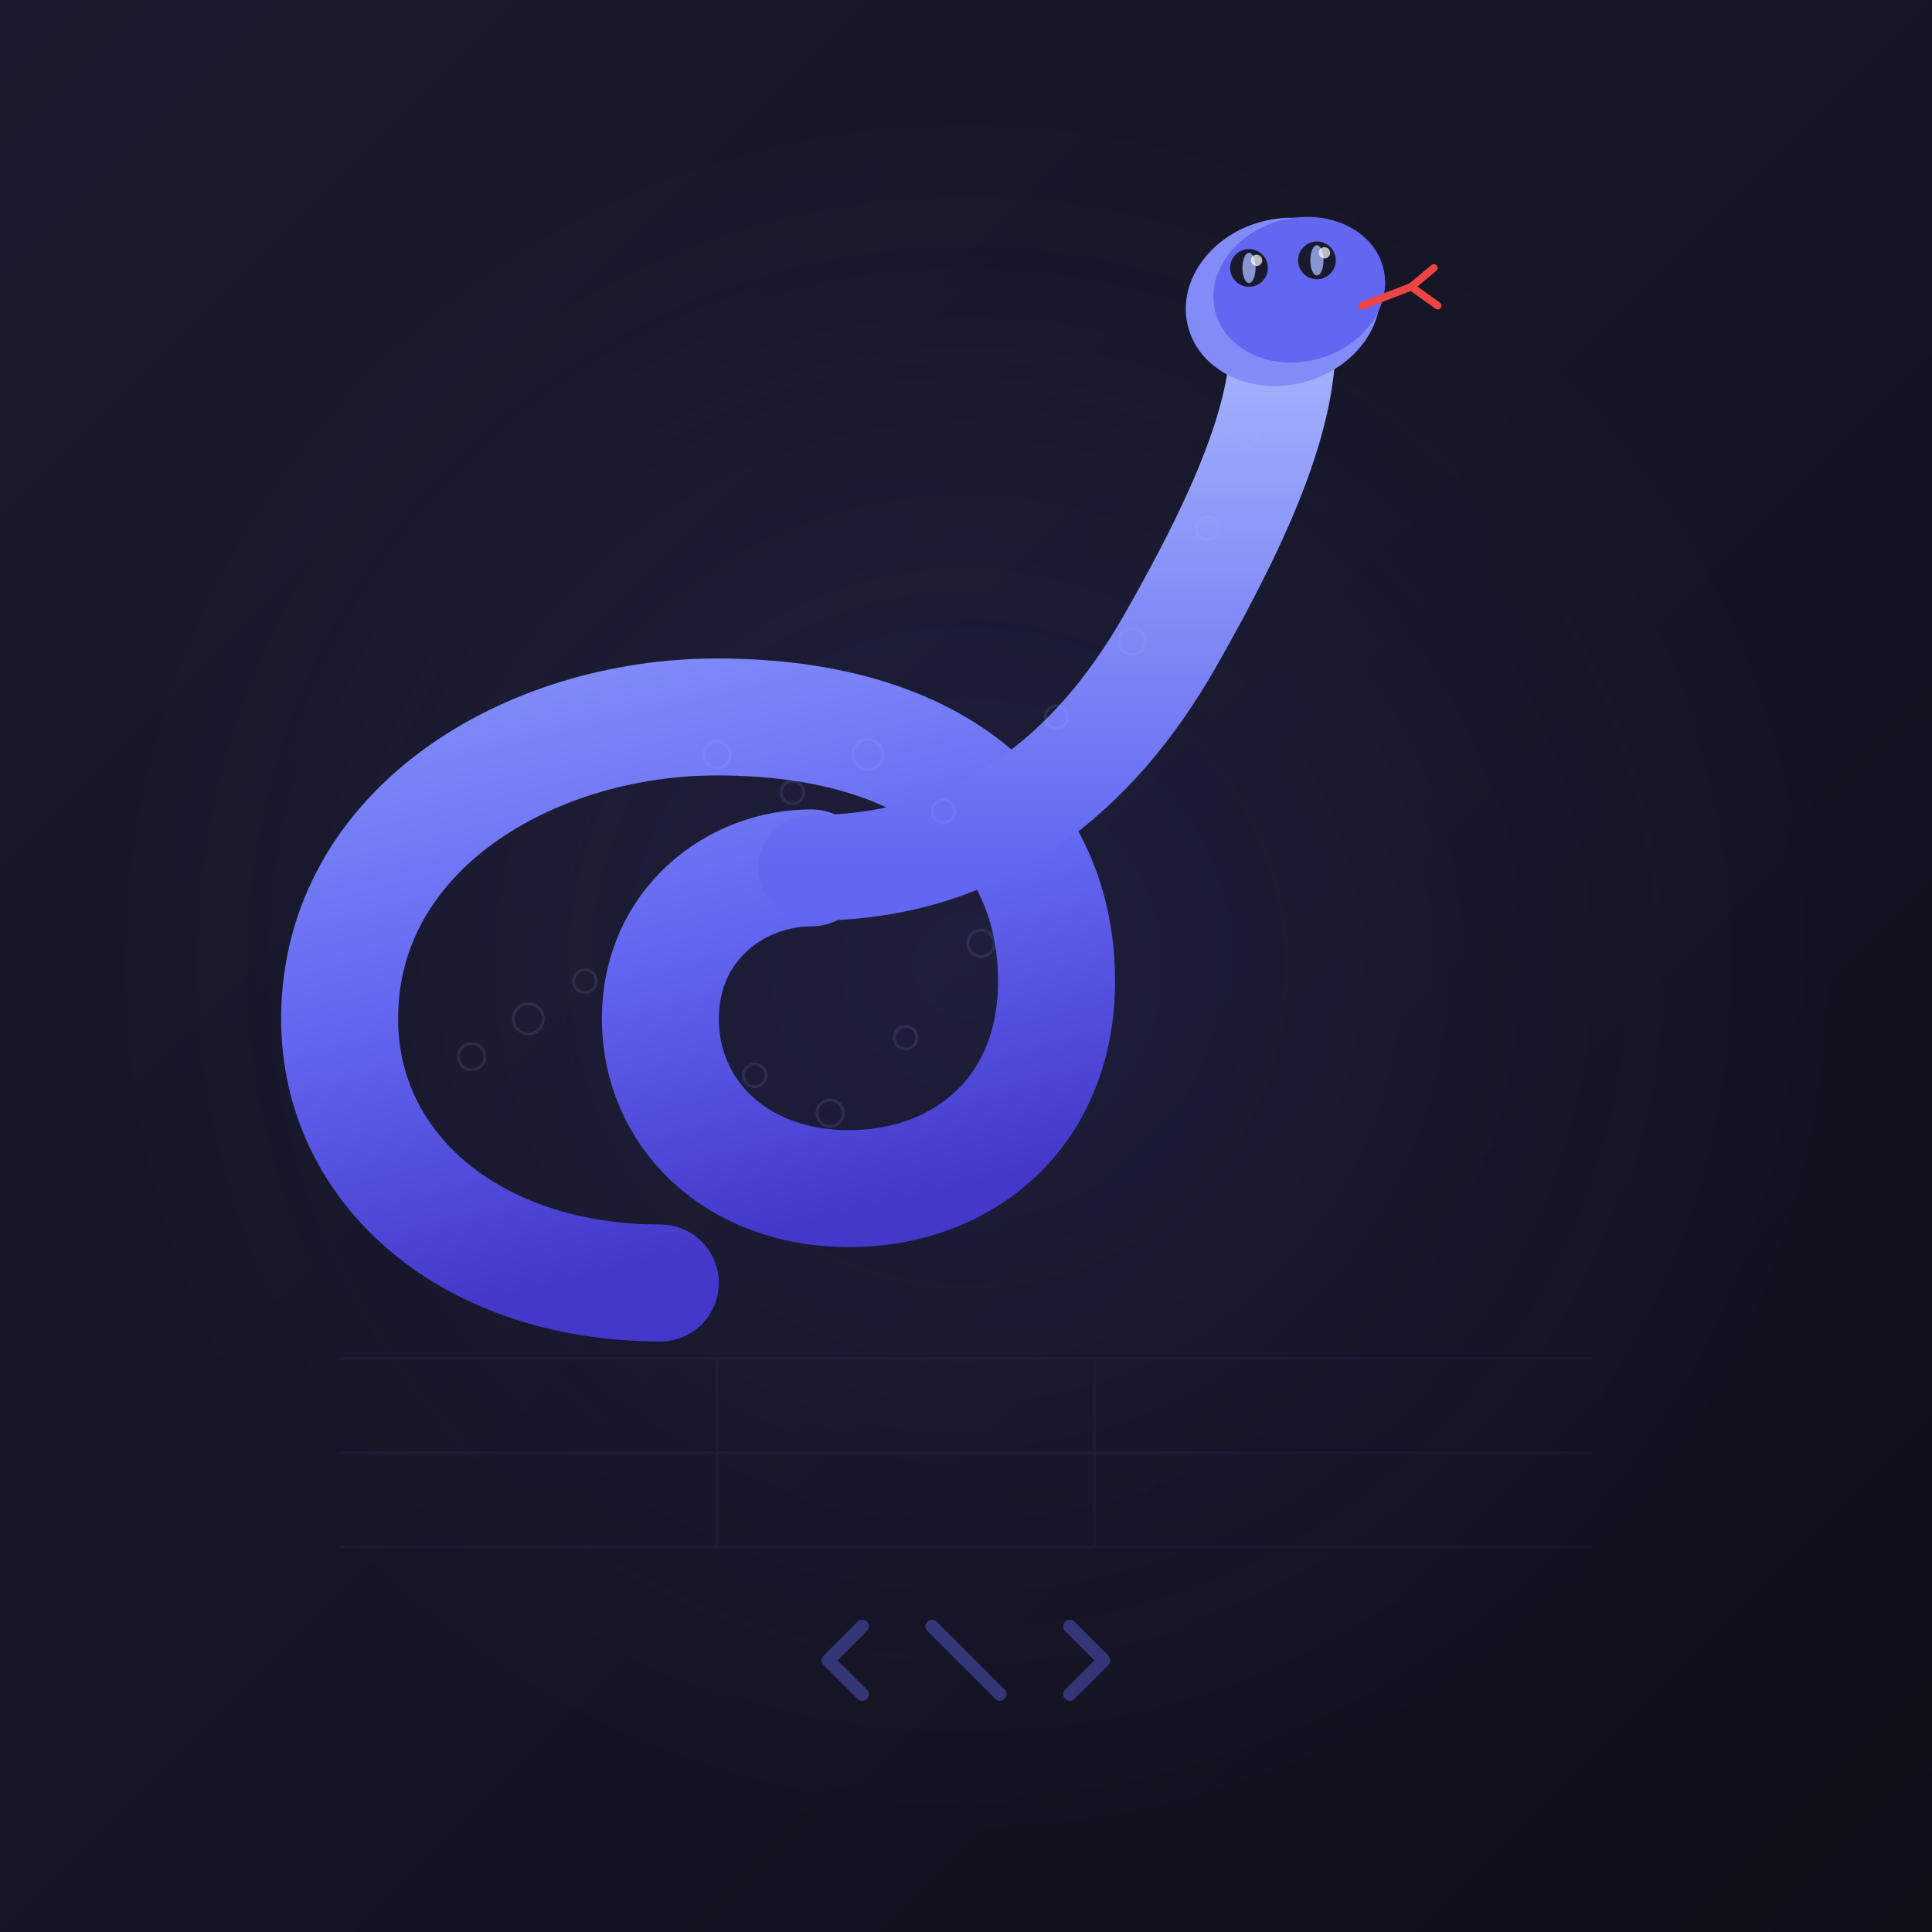
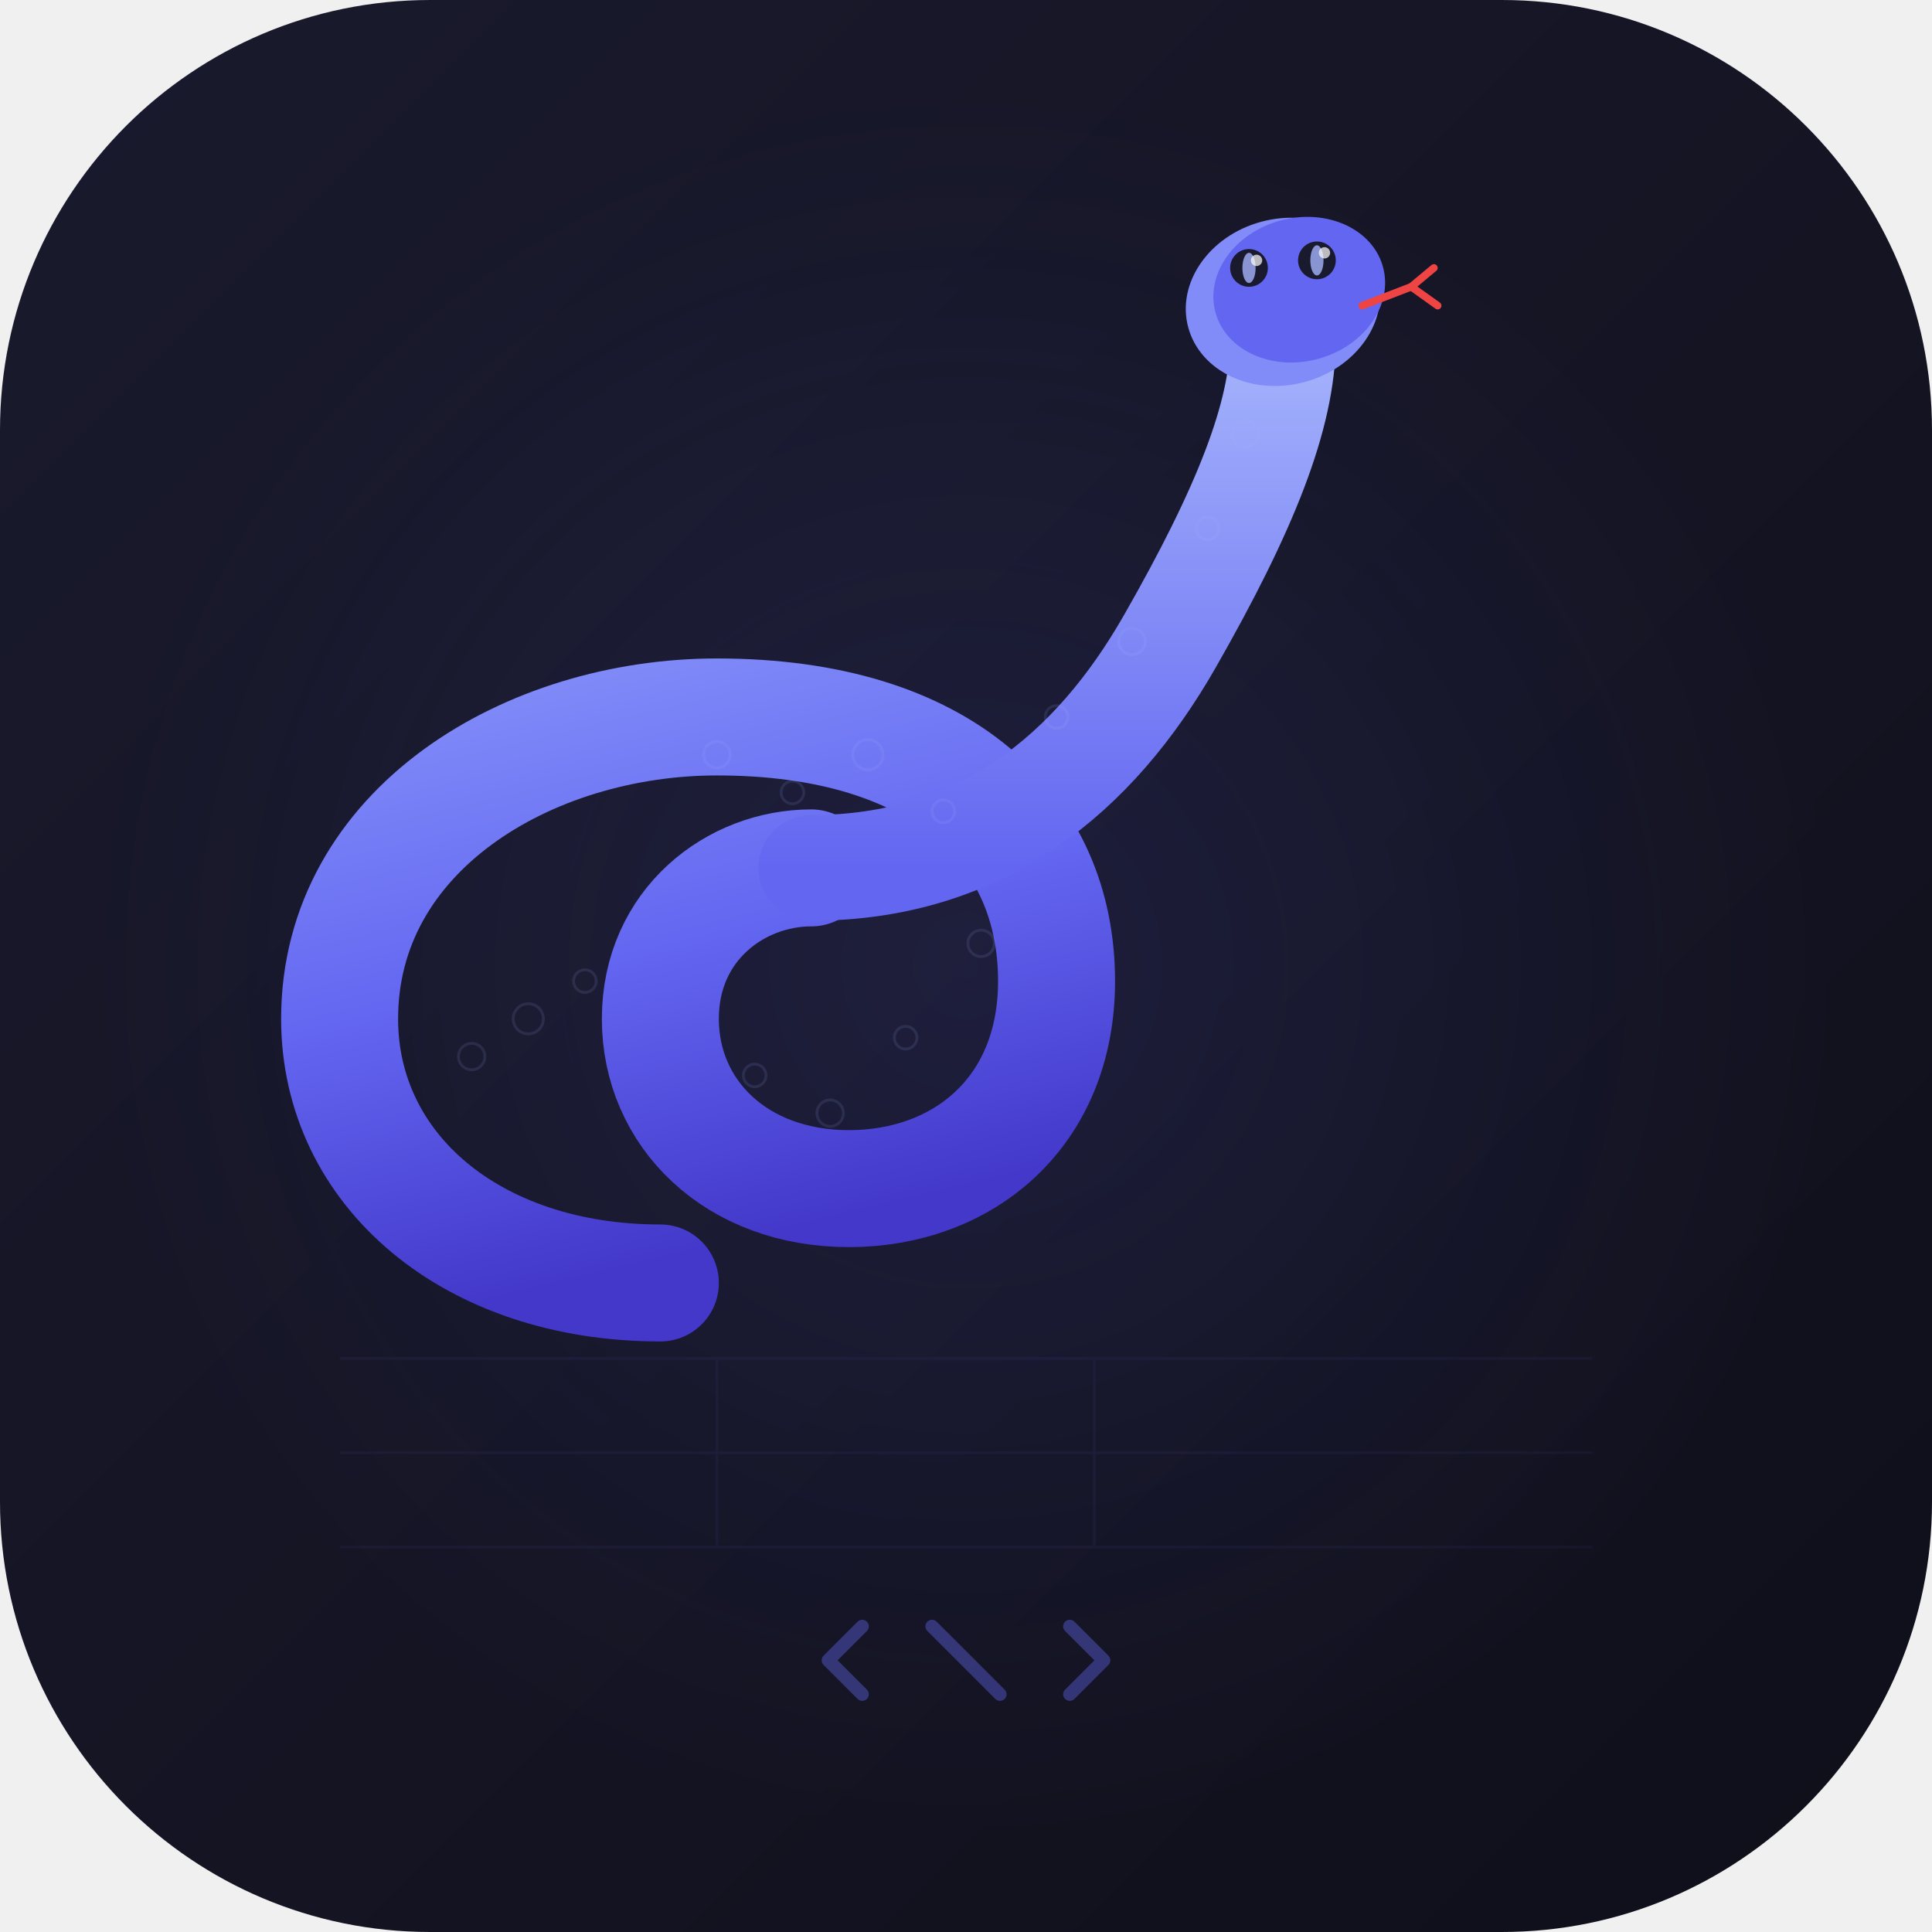
<svg xmlns="http://www.w3.org/2000/svg" viewBox="0 0 1024 1024" width="1024" height="1024">
  <defs>
+     <clipPath id="iconMask">
+       <rect width="1024" height="1024" rx="228" ry="228" />
+     </clipPath>
    <linearGradient id="bg" x1="0" y1="0" x2="1" y2="1">
      <stop offset="0%" stop-color="#1a1a2e" />
      <stop offset="100%" stop-color="#0f0f1a" />
    </linearGradient>
    <linearGradient id="snake" x1="0" y1="0" x2="0.3" y2="1">
      <stop offset="0%" stop-color="#818cf8" />
      <stop offset="50%" stop-color="#6366f1" />
      <stop offset="100%" stop-color="#4338ca" />
    </linearGradient>
    <linearGradient id="snakeLight" x1="0" y1="0" x2="0" y2="1">
      <stop offset="0%" stop-color="#a5b4fc" />
      <stop offset="100%" stop-color="#6366f1" />
    </linearGradient>
    <radialGradient id="glow" cx="0.5" cy="0.5" r="0.45">
      <stop offset="0%" stop-color="#6366f1" stop-opacity="0.12" />
      <stop offset="100%" stop-color="#6366f1" stop-opacity="0" />
    </radialGradient>
  </defs>
-   <rect width="1024" height="1024" rx="0" fill="url(#bg)" />
-   <rect width="1024" height="1024" rx="0" fill="url(#glow)" />
-   <g opacity="0.06" stroke="#6366f1" stroke-width="1.5">
-     <line x1="180" y1="720" x2="844" y2="720" />
-     <line x1="180" y1="770" x2="844" y2="770" />
-     <line x1="180" y1="820" x2="844" y2="820" />
-     <line x1="380" y1="720" x2="380" y2="820" />
-     <line x1="580" y1="720" x2="580" y2="820" />
-   </g>
-   <g fill="none" stroke-linecap="round">
-     <path d="M 350,680          C 250,680 180,620 180,540          C 180,440 280,380 380,380          C 500,380 560,440 560,520          C 560,590 510,630 450,630          C 390,630 350,590 350,540          C 350,490 390,460 430,460" stroke="url(#snake)" stroke-width="62" fill="none" />
-     <path d="M 430,460          C 520,460 580,410 620,340          C 660,270 680,220 680,180" stroke="url(#snakeLight)" stroke-width="56" fill="none" />
-   </g>
-   <g transform="translate(680, 160)">
-     <ellipse cx="0" cy="0" rx="52" ry="44" fill="#818cf8" transform="rotate(-15)" />
-     <ellipse cx="10" cy="-4" rx="46" ry="38" fill="#6366f1" transform="rotate(-15)" />
-     <circle cx="-18" cy="-18" r="10" fill="#1a1a2e" />
-     <circle cx="18" cy="-22" r="10" fill="#1a1a2e" />
-     <ellipse cx="-18" cy="-18" rx="3.5" ry="8" fill="#a5b4fc" opacity="0.8" />
-     <ellipse cx="18" cy="-22" rx="3.5" ry="8" fill="#a5b4fc" opacity="0.8" />
-     <circle cx="-14" cy="-22" r="3" fill="white" opacity="0.7" />
-     <circle cx="22" cy="-26" r="3" fill="white" opacity="0.7" />
-     <g stroke="#ef4444" stroke-width="4" stroke-linecap="round" fill="none">
-       <line x1="42" y1="2" x2="68" y2="-8" />
-       <line x1="68" y1="-8" x2="80" y2="-18" />
-       <line x1="68" y1="-8" x2="82" y2="2" />
+   <g clip-path="url(#iconMask)">
+     <rect width="1024" height="1024" fill="url(#bg)" />
+     <rect width="1024" height="1024" fill="url(#glow)" />
+     <g opacity="0.06" stroke="#6366f1" stroke-width="1.5">
+       <line x1="180" y1="720" x2="844" y2="720" />
+       <line x1="180" y1="770" x2="844" y2="770" />
+       <line x1="180" y1="820" x2="844" y2="820" />
+       <line x1="380" y1="720" x2="380" y2="820" />
+       <line x1="580" y1="720" x2="580" y2="820" />
+     </g>
+     <g fill="none" stroke-linecap="round">
+       <path d="M 350,680          C 250,680 180,620 180,540          C 180,440 280,380 380,380          C 500,380 560,440 560,520          C 560,590 510,630 450,630          C 390,630 350,590 350,540          C 350,490 390,460 430,460" stroke="url(#snake)" stroke-width="62" fill="none" />
+       <path d="M 430,460          C 520,460 580,410 620,340          C 660,270 680,220 680,180" stroke="url(#snakeLight)" stroke-width="56" fill="none" />
+     </g>
+     <g transform="translate(680, 160)">
+       <ellipse cx="0" cy="0" rx="52" ry="44" fill="#818cf8" transform="rotate(-15)" />
+       <ellipse cx="10" cy="-4" rx="46" ry="38" fill="#6366f1" transform="rotate(-15)" />
+       <circle cx="-18" cy="-18" r="10" fill="#1a1a2e" />
+       <circle cx="18" cy="-22" r="10" fill="#1a1a2e" />
+       <ellipse cx="-18" cy="-18" rx="3.5" ry="8" fill="#a5b4fc" opacity="0.8" />
+       <ellipse cx="18" cy="-22" rx="3.5" ry="8" fill="#a5b4fc" opacity="0.8" />
+       <circle cx="-14" cy="-22" r="3" fill="white" opacity="0.7" />
+       <circle cx="22" cy="-26" r="3" fill="white" opacity="0.7" />
+       <g stroke="#ef4444" stroke-width="4" stroke-linecap="round" fill="none">
+         <line x1="42" y1="2" x2="68" y2="-8" />
+         <line x1="68" y1="-8" x2="80" y2="-18" />
+         <line x1="68" y1="-8" x2="82" y2="2" />
+       </g>
+     </g>
+     <g opacity="0.12" fill="none" stroke="#a5b4fc" stroke-width="1.5">
+       <circle cx="280" cy="540" r="8" />
+       <circle cx="310" cy="520" r="6" />
+       <circle cx="250" cy="560" r="7" />
+       <circle cx="380" cy="400" r="7" />
+       <circle cx="420" cy="420" r="6" />
+       <circle cx="460" cy="400" r="8" />
+       <circle cx="500" cy="430" r="6" />
+       <circle cx="520" cy="500" r="7" />
+       <circle cx="480" cy="550" r="6" />
+       <circle cx="440" cy="590" r="7" />
+       <circle cx="400" cy="570" r="6" />
+       <circle cx="560" cy="380" r="6" />
+       <circle cx="600" cy="340" r="7" />
+       <circle cx="640" cy="280" r="6" />
+       <circle cx="660" cy="230" r="7" />
+     </g>
+     <g transform="translate(512, 880)" fill="none" stroke="#6366f1" stroke-width="7" stroke-linecap="round" stroke-linejoin="round" opacity="0.4">
+       <polyline points="-55,-18 -73,0 -55,18" />
+       <polyline points="55,-18 73,0 55,18" />
+       <line x1="-18" y1="-18" x2="18" y2="18" />
    </g>
  </g>
-   <g opacity="0.12" fill="none" stroke="#a5b4fc" stroke-width="1.5">
-     <circle cx="280" cy="540" r="8" />
-     <circle cx="310" cy="520" r="6" />
-     <circle cx="250" cy="560" r="7" />
-     <circle cx="380" cy="400" r="7" />
-     <circle cx="420" cy="420" r="6" />
-     <circle cx="460" cy="400" r="8" />
-     <circle cx="500" cy="430" r="6" />
-     <circle cx="520" cy="500" r="7" />
-     <circle cx="480" cy="550" r="6" />
-     <circle cx="440" cy="590" r="7" />
-     <circle cx="400" cy="570" r="6" />
-     <circle cx="560" cy="380" r="6" />
-     <circle cx="600" cy="340" r="7" />
-     <circle cx="640" cy="280" r="6" />
-     <circle cx="660" cy="230" r="7" />
-   </g>
-   <g transform="translate(512, 880)" fill="none" stroke="#6366f1" stroke-width="7" stroke-linecap="round" stroke-linejoin="round" opacity="0.4">
-     <polyline points="-55,-18 -73,0 -55,18" />
-     <polyline points="55,-18 73,0 55,18" />
-     <line x1="-18" y1="-18" x2="18" y2="18" />
-   </g>
</svg>
